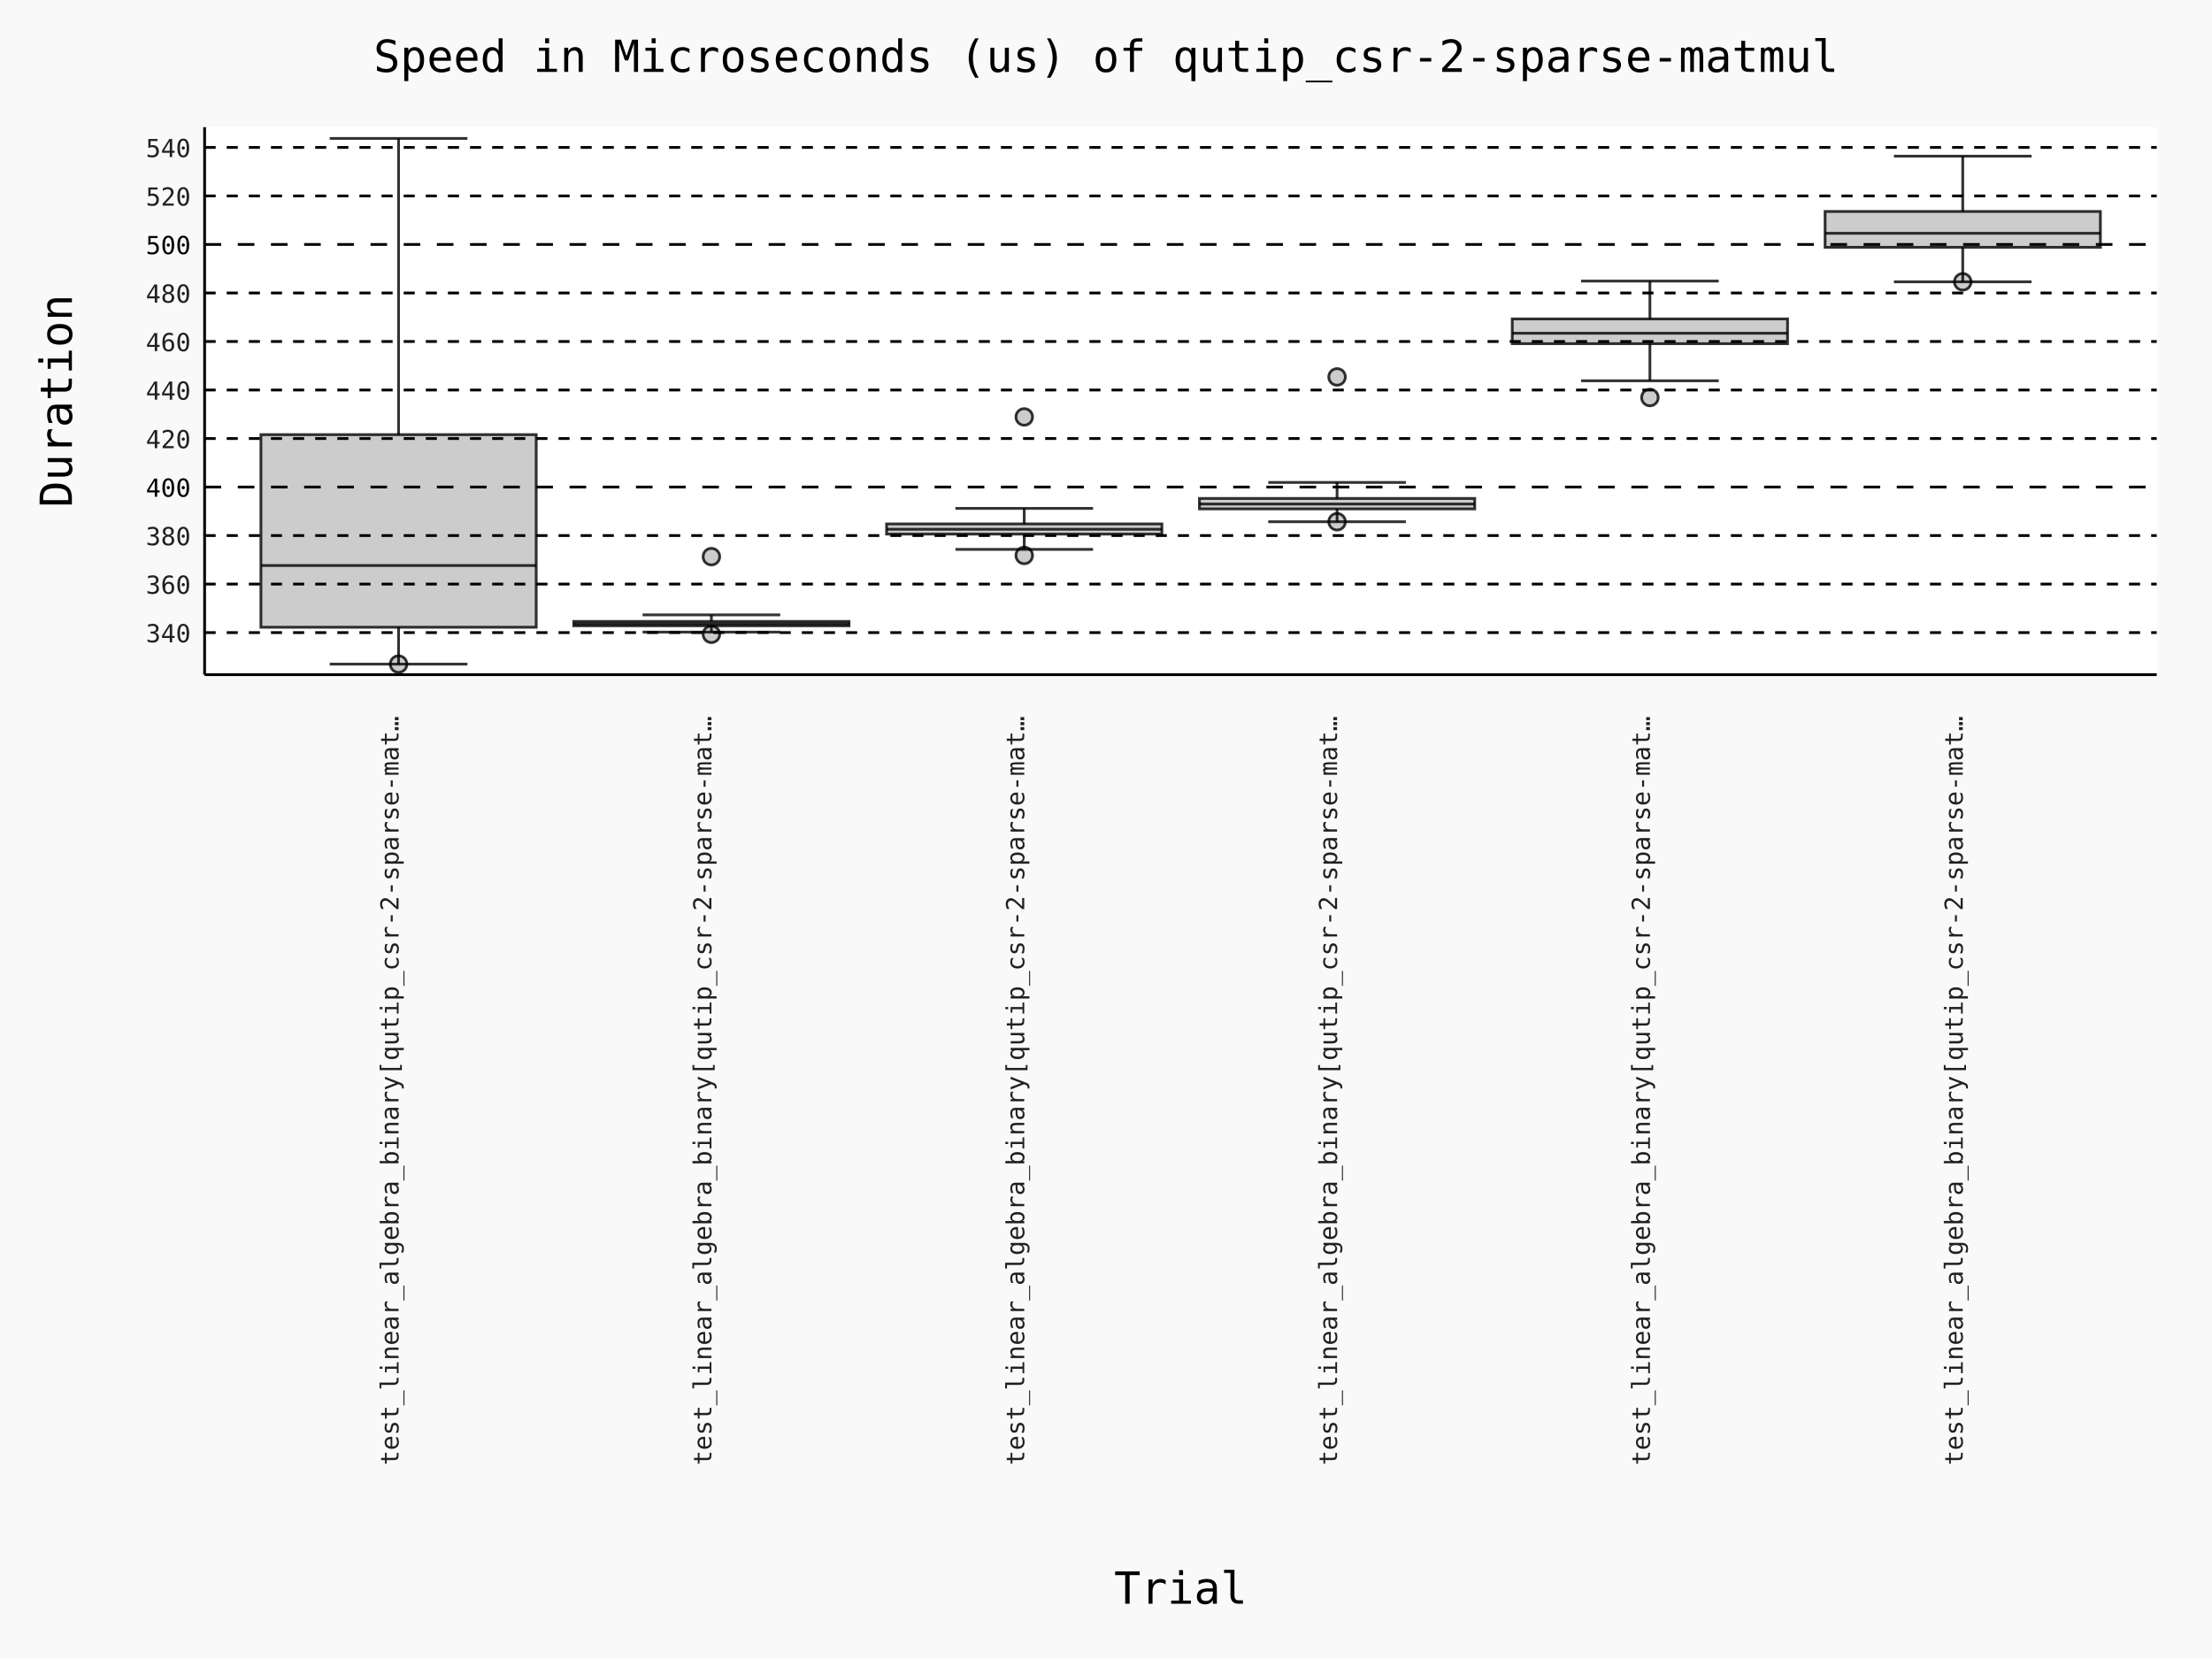
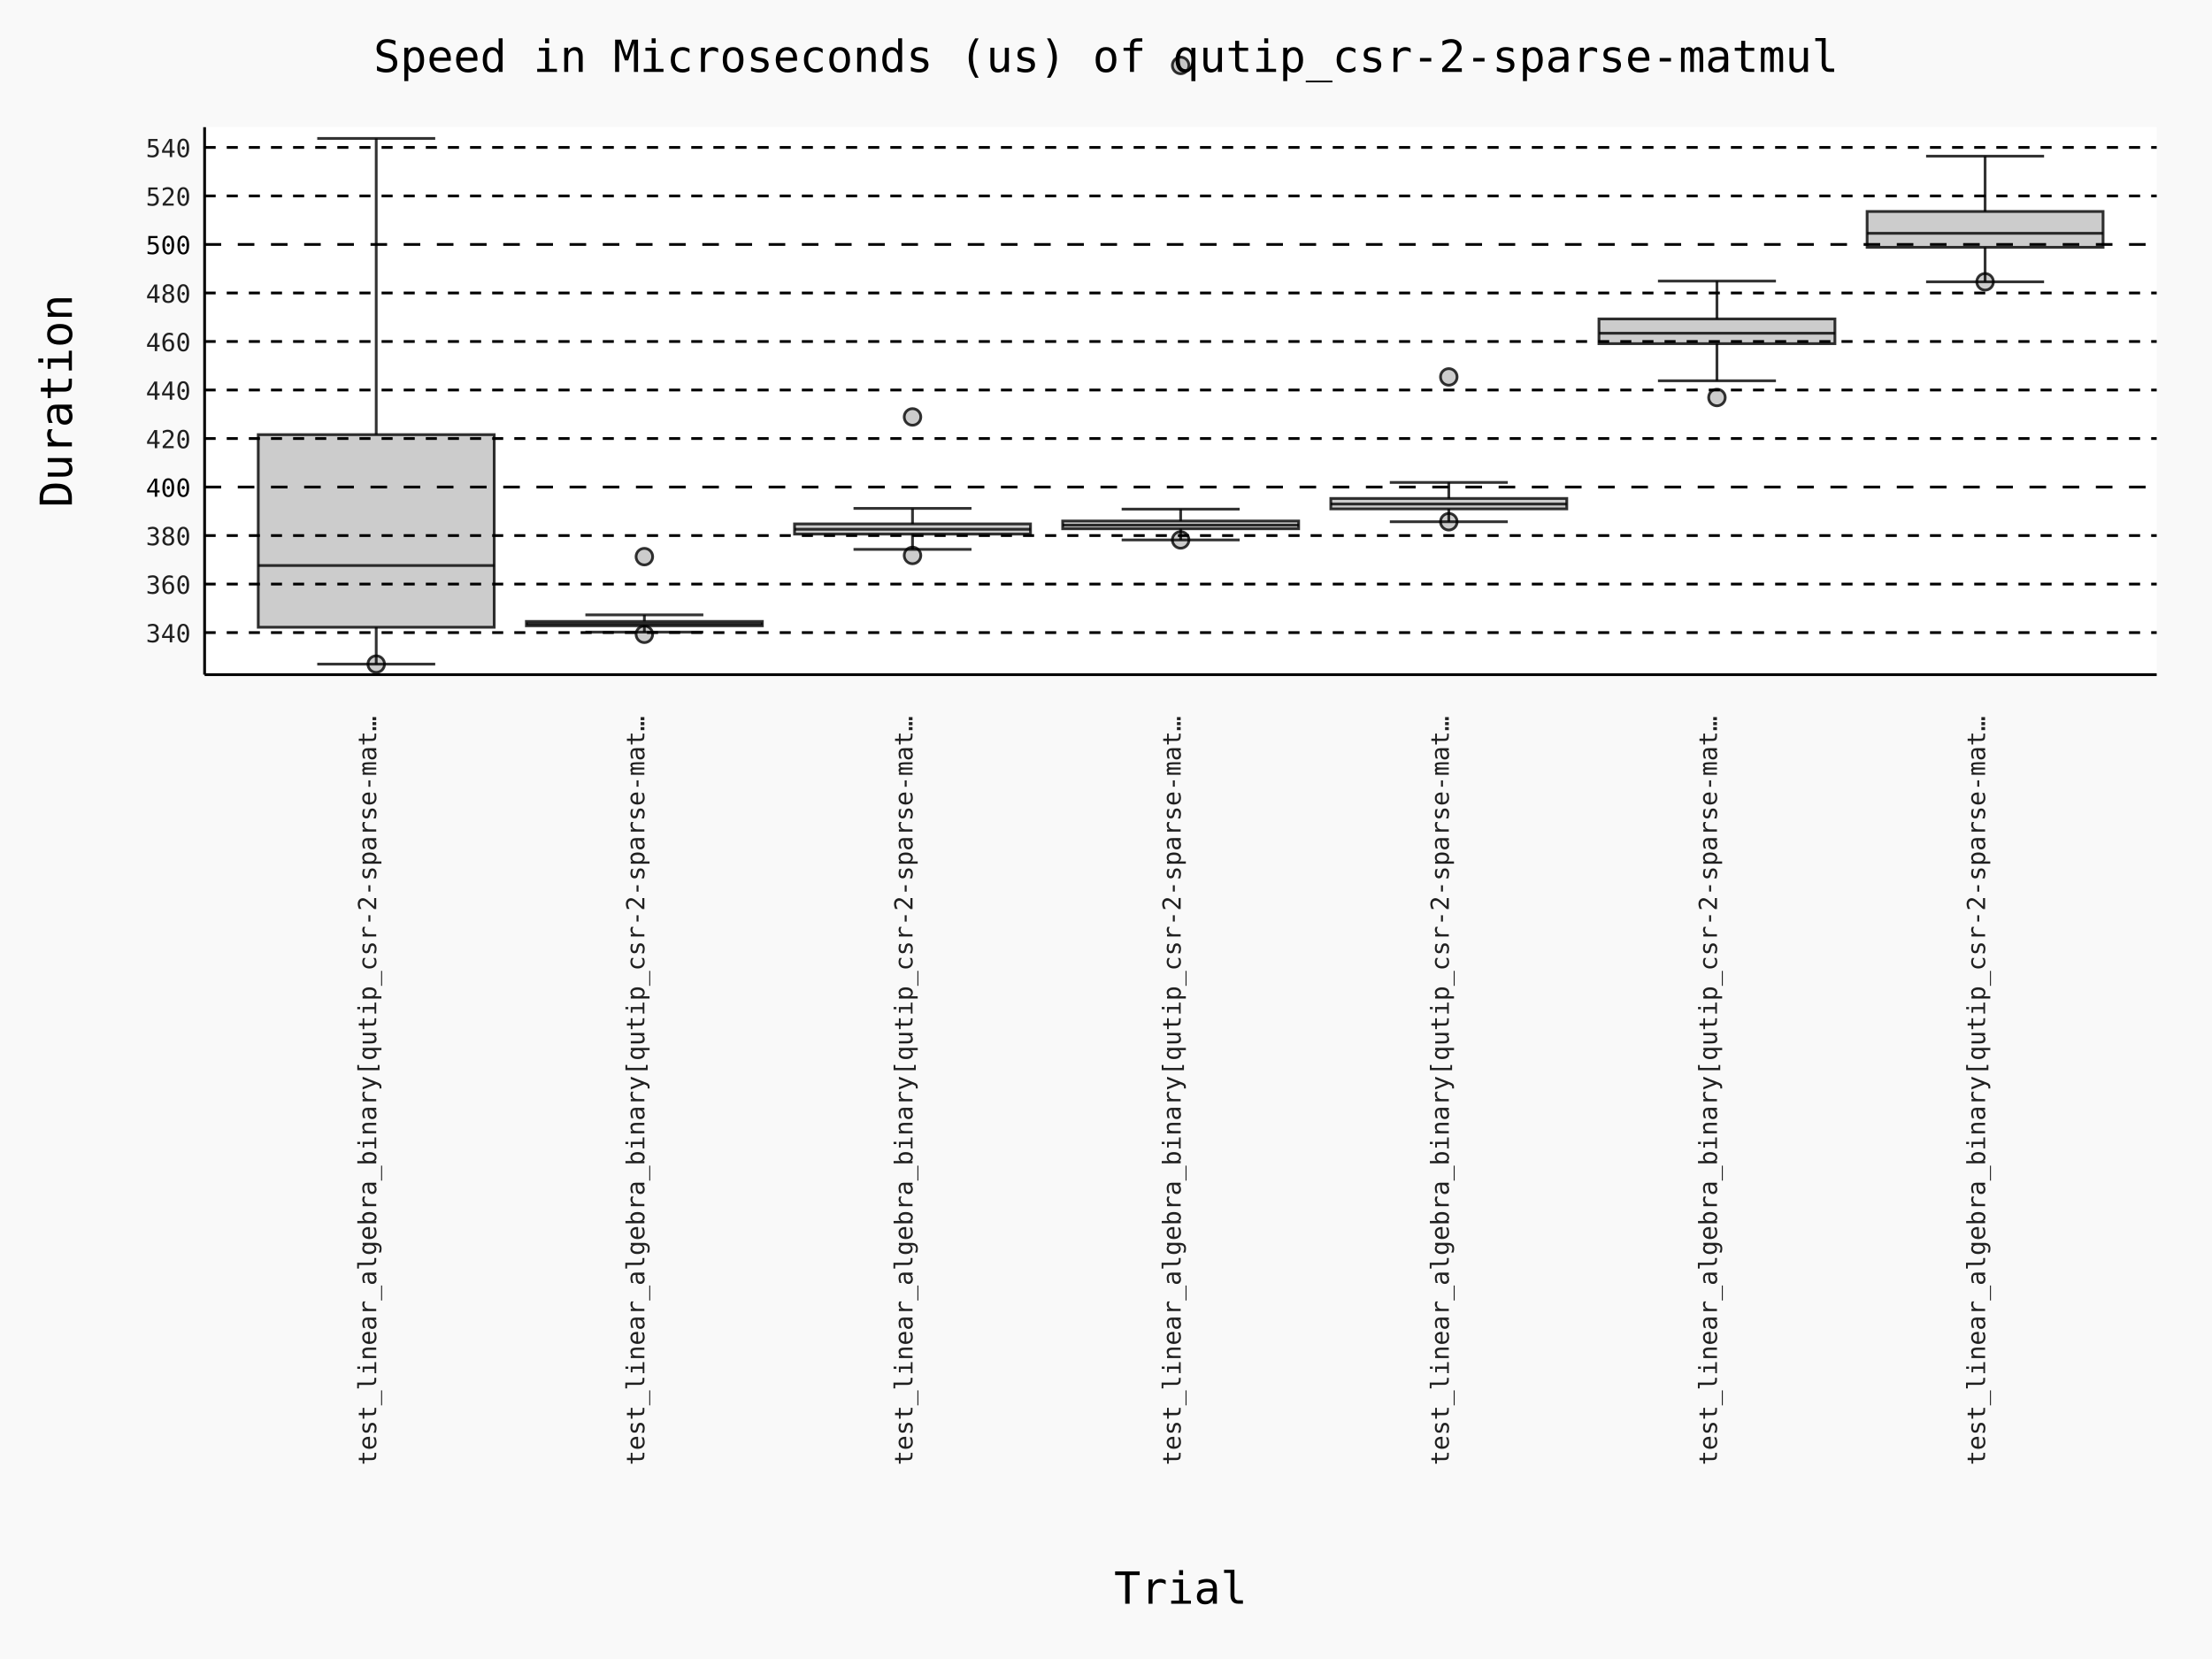
- <svg xmlns="http://www.w3.org/2000/svg" id="chart-d4b7fe94-8d03-406d-ae12-2aafc1c64cd2" class="pygal-chart" viewBox="0 0 800 600">
+ <svg xmlns="http://www.w3.org/2000/svg" id="chart-66fef43b-083c-444b-bc38-947081982b5b" class="pygal-chart" viewBox="0 0 800 600">
  <defs>
-     <style type="text/css">#chart-d4b7fe94-8d03-406d-ae12-2aafc1c64cd2{-webkit-user-select:none;-webkit-font-smoothing:antialiased;font-family:Consolas,"Deja Vu Sans Mono","Bitstream Vera Sans Mono","Courier New",monospace}#chart-d4b7fe94-8d03-406d-ae12-2aafc1c64cd2 .title{font-family:Consolas,"Deja Vu Sans Mono","Bitstream Vera Sans Mono","Courier New",monospace;font-size:16px}#chart-d4b7fe94-8d03-406d-ae12-2aafc1c64cd2 .legends .legend text{font-family:Consolas,"Deja Vu Sans Mono","Bitstream Vera Sans Mono","Courier New",monospace;font-size:14px}#chart-d4b7fe94-8d03-406d-ae12-2aafc1c64cd2 .axis text{font-family:Consolas,"Deja Vu Sans Mono","Bitstream Vera Sans Mono","Courier New",monospace;font-size:10px}#chart-d4b7fe94-8d03-406d-ae12-2aafc1c64cd2 .axis text.major{font-family:Consolas,"Deja Vu Sans Mono","Bitstream Vera Sans Mono","Courier New",monospace;font-size:10px}#chart-d4b7fe94-8d03-406d-ae12-2aafc1c64cd2 .text-overlay text.value{font-family:Consolas,"Deja Vu Sans Mono","Bitstream Vera Sans Mono","Courier New",monospace;font-size:16px}#chart-d4b7fe94-8d03-406d-ae12-2aafc1c64cd2 .text-overlay text.label{font-family:Consolas,"Deja Vu Sans Mono","Bitstream Vera Sans Mono","Courier New",monospace;font-size:10px}#chart-d4b7fe94-8d03-406d-ae12-2aafc1c64cd2 .tooltip{font-family:Consolas,"Deja Vu Sans Mono","Bitstream Vera Sans Mono","Courier New",monospace;font-size:14px}#chart-d4b7fe94-8d03-406d-ae12-2aafc1c64cd2 text.no_data{font-family:Consolas,"Deja Vu Sans Mono","Bitstream Vera Sans Mono","Courier New",monospace;font-size:64px}
- #chart-d4b7fe94-8d03-406d-ae12-2aafc1c64cd2{background-color:rgba(249,249,249,1)}#chart-d4b7fe94-8d03-406d-ae12-2aafc1c64cd2 path,#chart-d4b7fe94-8d03-406d-ae12-2aafc1c64cd2 line,#chart-d4b7fe94-8d03-406d-ae12-2aafc1c64cd2 rect,#chart-d4b7fe94-8d03-406d-ae12-2aafc1c64cd2 circle{-webkit-transition:150ms;-moz-transition:150ms;transition:150ms}#chart-d4b7fe94-8d03-406d-ae12-2aafc1c64cd2 .graph &gt; .background{fill:rgba(249,249,249,1)}#chart-d4b7fe94-8d03-406d-ae12-2aafc1c64cd2 .plot &gt; .background{fill:rgba(255,255,255,1)}#chart-d4b7fe94-8d03-406d-ae12-2aafc1c64cd2 .graph{fill:rgba(0,0,0,.87)}#chart-d4b7fe94-8d03-406d-ae12-2aafc1c64cd2 text.no_data{fill:rgba(0,0,0,1)}#chart-d4b7fe94-8d03-406d-ae12-2aafc1c64cd2 .title{fill:rgba(0,0,0,1)}#chart-d4b7fe94-8d03-406d-ae12-2aafc1c64cd2 .legends .legend text{fill:rgba(0,0,0,.87)}#chart-d4b7fe94-8d03-406d-ae12-2aafc1c64cd2 .legends .legend:hover text{fill:rgba(0,0,0,1)}#chart-d4b7fe94-8d03-406d-ae12-2aafc1c64cd2 .axis .line{stroke:rgba(0,0,0,1)}#chart-d4b7fe94-8d03-406d-ae12-2aafc1c64cd2 .axis .guide.line{stroke:rgba(0,0,0,.54)}#chart-d4b7fe94-8d03-406d-ae12-2aafc1c64cd2 .axis .major.line{stroke:rgba(0,0,0,.87)}#chart-d4b7fe94-8d03-406d-ae12-2aafc1c64cd2 .axis text.major{fill:rgba(0,0,0,1)}#chart-d4b7fe94-8d03-406d-ae12-2aafc1c64cd2 .axis.y .guides:hover .guide.line,#chart-d4b7fe94-8d03-406d-ae12-2aafc1c64cd2 .line-graph .axis.x .guides:hover .guide.line,#chart-d4b7fe94-8d03-406d-ae12-2aafc1c64cd2 .stackedline-graph .axis.x .guides:hover .guide.line,#chart-d4b7fe94-8d03-406d-ae12-2aafc1c64cd2 .xy-graph .axis.x .guides:hover .guide.line{stroke:rgba(0,0,0,1)}#chart-d4b7fe94-8d03-406d-ae12-2aafc1c64cd2 .axis .guides:hover text{fill:rgba(0,0,0,1)}#chart-d4b7fe94-8d03-406d-ae12-2aafc1c64cd2 .reactive{fill-opacity:.7;stroke-opacity:.8;stroke-width:1}#chart-d4b7fe94-8d03-406d-ae12-2aafc1c64cd2 .ci{stroke:rgba(0,0,0,.87)}#chart-d4b7fe94-8d03-406d-ae12-2aafc1c64cd2 .reactive.active,#chart-d4b7fe94-8d03-406d-ae12-2aafc1c64cd2 .active .reactive{fill-opacity:.8;stroke-opacity:.9;stroke-width:4}#chart-d4b7fe94-8d03-406d-ae12-2aafc1c64cd2 .ci .reactive.active{stroke-width:1.5}#chart-d4b7fe94-8d03-406d-ae12-2aafc1c64cd2 .series text{fill:rgba(0,0,0,1)}#chart-d4b7fe94-8d03-406d-ae12-2aafc1c64cd2 .tooltip rect{fill:rgba(255,255,255,1);stroke:rgba(0,0,0,1);-webkit-transition:opacity 150ms;-moz-transition:opacity 150ms;transition:opacity 150ms}#chart-d4b7fe94-8d03-406d-ae12-2aafc1c64cd2 .tooltip .label{fill:rgba(0,0,0,.87)}#chart-d4b7fe94-8d03-406d-ae12-2aafc1c64cd2 .tooltip .label{fill:rgba(0,0,0,.87)}#chart-d4b7fe94-8d03-406d-ae12-2aafc1c64cd2 .tooltip .legend{font-size:.8em;fill:rgba(0,0,0,.54)}#chart-d4b7fe94-8d03-406d-ae12-2aafc1c64cd2 .tooltip .x_label{font-size:.6em;fill:rgba(0,0,0,1)}#chart-d4b7fe94-8d03-406d-ae12-2aafc1c64cd2 .tooltip .xlink{font-size:.5em;text-decoration:underline}#chart-d4b7fe94-8d03-406d-ae12-2aafc1c64cd2 .tooltip .value{font-size:1.5em}#chart-d4b7fe94-8d03-406d-ae12-2aafc1c64cd2 .bound{font-size:.5em}#chart-d4b7fe94-8d03-406d-ae12-2aafc1c64cd2 .max-value{font-size:.75em;fill:rgba(0,0,0,.54)}#chart-d4b7fe94-8d03-406d-ae12-2aafc1c64cd2 .map-element{fill:rgba(255,255,255,1);stroke:rgba(0,0,0,.54) !important}#chart-d4b7fe94-8d03-406d-ae12-2aafc1c64cd2 .map-element .reactive{fill-opacity:inherit;stroke-opacity:inherit}#chart-d4b7fe94-8d03-406d-ae12-2aafc1c64cd2 .color-0,#chart-d4b7fe94-8d03-406d-ae12-2aafc1c64cd2 .color-0 a:visited{stroke:#000000;fill:#000000}#chart-d4b7fe94-8d03-406d-ae12-2aafc1c64cd2 .color-1,#chart-d4b7fe94-8d03-406d-ae12-2aafc1c64cd2 .color-1 a:visited{stroke:#000000;fill:#000000}#chart-d4b7fe94-8d03-406d-ae12-2aafc1c64cd2 .color-2,#chart-d4b7fe94-8d03-406d-ae12-2aafc1c64cd2 .color-2 a:visited{stroke:#000000;fill:#000000}#chart-d4b7fe94-8d03-406d-ae12-2aafc1c64cd2 .color-3,#chart-d4b7fe94-8d03-406d-ae12-2aafc1c64cd2 .color-3 a:visited{stroke:#000000;fill:#000000}#chart-d4b7fe94-8d03-406d-ae12-2aafc1c64cd2 .color-4,#chart-d4b7fe94-8d03-406d-ae12-2aafc1c64cd2 .color-4 a:visited{stroke:#000000;fill:#000000}#chart-d4b7fe94-8d03-406d-ae12-2aafc1c64cd2 .color-5,#chart-d4b7fe94-8d03-406d-ae12-2aafc1c64cd2 .color-5 a:visited{stroke:#000000;fill:#000000}#chart-d4b7fe94-8d03-406d-ae12-2aafc1c64cd2 .text-overlay .color-0 text{fill:white}#chart-d4b7fe94-8d03-406d-ae12-2aafc1c64cd2 .text-overlay .color-1 text{fill:white}#chart-d4b7fe94-8d03-406d-ae12-2aafc1c64cd2 .text-overlay .color-2 text{fill:white}#chart-d4b7fe94-8d03-406d-ae12-2aafc1c64cd2 .text-overlay .color-3 text{fill:white}#chart-d4b7fe94-8d03-406d-ae12-2aafc1c64cd2 .text-overlay .color-4 text{fill:white}#chart-d4b7fe94-8d03-406d-ae12-2aafc1c64cd2 .text-overlay .color-5 text{fill:white}
- #chart-d4b7fe94-8d03-406d-ae12-2aafc1c64cd2 text.no_data{text-anchor:middle}#chart-d4b7fe94-8d03-406d-ae12-2aafc1c64cd2 .guide.line{fill:none}#chart-d4b7fe94-8d03-406d-ae12-2aafc1c64cd2 .centered{text-anchor:middle}#chart-d4b7fe94-8d03-406d-ae12-2aafc1c64cd2 .title{text-anchor:middle}#chart-d4b7fe94-8d03-406d-ae12-2aafc1c64cd2 .legends .legend text{fill-opacity:1}#chart-d4b7fe94-8d03-406d-ae12-2aafc1c64cd2 .axis.x text{text-anchor:middle}#chart-d4b7fe94-8d03-406d-ae12-2aafc1c64cd2 .axis.x:not(.web) text[transform]{text-anchor:start}#chart-d4b7fe94-8d03-406d-ae12-2aafc1c64cd2 .axis.x:not(.web) text[transform].backwards{text-anchor:end}#chart-d4b7fe94-8d03-406d-ae12-2aafc1c64cd2 .axis.y text{text-anchor:end}#chart-d4b7fe94-8d03-406d-ae12-2aafc1c64cd2 .axis.y text[transform].backwards{text-anchor:start}#chart-d4b7fe94-8d03-406d-ae12-2aafc1c64cd2 .axis.y2 text{text-anchor:start}#chart-d4b7fe94-8d03-406d-ae12-2aafc1c64cd2 .axis.y2 text[transform].backwards{text-anchor:end}#chart-d4b7fe94-8d03-406d-ae12-2aafc1c64cd2 .axis .guide.line{stroke-dasharray:4,4;stroke:black}#chart-d4b7fe94-8d03-406d-ae12-2aafc1c64cd2 .axis .major.guide.line{stroke-dasharray:6,6;stroke:black}#chart-d4b7fe94-8d03-406d-ae12-2aafc1c64cd2 .horizontal .axis.y .guide.line,#chart-d4b7fe94-8d03-406d-ae12-2aafc1c64cd2 .horizontal .axis.y2 .guide.line,#chart-d4b7fe94-8d03-406d-ae12-2aafc1c64cd2 .vertical .axis.x .guide.line{opacity:0}#chart-d4b7fe94-8d03-406d-ae12-2aafc1c64cd2 .horizontal .axis.always_show .guide.line,#chart-d4b7fe94-8d03-406d-ae12-2aafc1c64cd2 .vertical .axis.always_show .guide.line{opacity:1 !important}#chart-d4b7fe94-8d03-406d-ae12-2aafc1c64cd2 .axis.y .guides:hover .guide.line,#chart-d4b7fe94-8d03-406d-ae12-2aafc1c64cd2 .axis.y2 .guides:hover .guide.line,#chart-d4b7fe94-8d03-406d-ae12-2aafc1c64cd2 .axis.x .guides:hover .guide.line{opacity:1}#chart-d4b7fe94-8d03-406d-ae12-2aafc1c64cd2 .axis .guides:hover text{opacity:1}#chart-d4b7fe94-8d03-406d-ae12-2aafc1c64cd2 .nofill{fill:none}#chart-d4b7fe94-8d03-406d-ae12-2aafc1c64cd2 .subtle-fill{fill-opacity:.2}#chart-d4b7fe94-8d03-406d-ae12-2aafc1c64cd2 .dot{stroke-width:1px;fill-opacity:1;stroke-opacity:1}#chart-d4b7fe94-8d03-406d-ae12-2aafc1c64cd2 .dot.active{stroke-width:5px}#chart-d4b7fe94-8d03-406d-ae12-2aafc1c64cd2 .dot.negative{fill:transparent}#chart-d4b7fe94-8d03-406d-ae12-2aafc1c64cd2 text,#chart-d4b7fe94-8d03-406d-ae12-2aafc1c64cd2 tspan{stroke:none !important}#chart-d4b7fe94-8d03-406d-ae12-2aafc1c64cd2 .series text.active{opacity:1}#chart-d4b7fe94-8d03-406d-ae12-2aafc1c64cd2 .tooltip rect{fill-opacity:.95;stroke-width:.5}#chart-d4b7fe94-8d03-406d-ae12-2aafc1c64cd2 .tooltip text{fill-opacity:1}#chart-d4b7fe94-8d03-406d-ae12-2aafc1c64cd2 .showable{visibility:hidden}#chart-d4b7fe94-8d03-406d-ae12-2aafc1c64cd2 .showable.shown{visibility:visible}#chart-d4b7fe94-8d03-406d-ae12-2aafc1c64cd2 .gauge-background{fill:rgba(229,229,229,1);stroke:none}#chart-d4b7fe94-8d03-406d-ae12-2aafc1c64cd2 .bg-lines{stroke:rgba(249,249,249,1);stroke-width:2px}
+     <style type="text/css">#chart-66fef43b-083c-444b-bc38-947081982b5b{-webkit-user-select:none;-webkit-font-smoothing:antialiased;font-family:Consolas,"Deja Vu Sans Mono","Bitstream Vera Sans Mono","Courier New",monospace}#chart-66fef43b-083c-444b-bc38-947081982b5b .title{font-family:Consolas,"Deja Vu Sans Mono","Bitstream Vera Sans Mono","Courier New",monospace;font-size:16px}#chart-66fef43b-083c-444b-bc38-947081982b5b .legends .legend text{font-family:Consolas,"Deja Vu Sans Mono","Bitstream Vera Sans Mono","Courier New",monospace;font-size:14px}#chart-66fef43b-083c-444b-bc38-947081982b5b .axis text{font-family:Consolas,"Deja Vu Sans Mono","Bitstream Vera Sans Mono","Courier New",monospace;font-size:10px}#chart-66fef43b-083c-444b-bc38-947081982b5b .axis text.major{font-family:Consolas,"Deja Vu Sans Mono","Bitstream Vera Sans Mono","Courier New",monospace;font-size:10px}#chart-66fef43b-083c-444b-bc38-947081982b5b .text-overlay text.value{font-family:Consolas,"Deja Vu Sans Mono","Bitstream Vera Sans Mono","Courier New",monospace;font-size:16px}#chart-66fef43b-083c-444b-bc38-947081982b5b .text-overlay text.label{font-family:Consolas,"Deja Vu Sans Mono","Bitstream Vera Sans Mono","Courier New",monospace;font-size:10px}#chart-66fef43b-083c-444b-bc38-947081982b5b .tooltip{font-family:Consolas,"Deja Vu Sans Mono","Bitstream Vera Sans Mono","Courier New",monospace;font-size:14px}#chart-66fef43b-083c-444b-bc38-947081982b5b text.no_data{font-family:Consolas,"Deja Vu Sans Mono","Bitstream Vera Sans Mono","Courier New",monospace;font-size:64px}
+ #chart-66fef43b-083c-444b-bc38-947081982b5b{background-color:rgba(249,249,249,1)}#chart-66fef43b-083c-444b-bc38-947081982b5b path,#chart-66fef43b-083c-444b-bc38-947081982b5b line,#chart-66fef43b-083c-444b-bc38-947081982b5b rect,#chart-66fef43b-083c-444b-bc38-947081982b5b circle{-webkit-transition:150ms;-moz-transition:150ms;transition:150ms}#chart-66fef43b-083c-444b-bc38-947081982b5b .graph &gt; .background{fill:rgba(249,249,249,1)}#chart-66fef43b-083c-444b-bc38-947081982b5b .plot &gt; .background{fill:rgba(255,255,255,1)}#chart-66fef43b-083c-444b-bc38-947081982b5b .graph{fill:rgba(0,0,0,.87)}#chart-66fef43b-083c-444b-bc38-947081982b5b text.no_data{fill:rgba(0,0,0,1)}#chart-66fef43b-083c-444b-bc38-947081982b5b .title{fill:rgba(0,0,0,1)}#chart-66fef43b-083c-444b-bc38-947081982b5b .legends .legend text{fill:rgba(0,0,0,.87)}#chart-66fef43b-083c-444b-bc38-947081982b5b .legends .legend:hover text{fill:rgba(0,0,0,1)}#chart-66fef43b-083c-444b-bc38-947081982b5b .axis .line{stroke:rgba(0,0,0,1)}#chart-66fef43b-083c-444b-bc38-947081982b5b .axis .guide.line{stroke:rgba(0,0,0,.54)}#chart-66fef43b-083c-444b-bc38-947081982b5b .axis .major.line{stroke:rgba(0,0,0,.87)}#chart-66fef43b-083c-444b-bc38-947081982b5b .axis text.major{fill:rgba(0,0,0,1)}#chart-66fef43b-083c-444b-bc38-947081982b5b .axis.y .guides:hover .guide.line,#chart-66fef43b-083c-444b-bc38-947081982b5b .line-graph .axis.x .guides:hover .guide.line,#chart-66fef43b-083c-444b-bc38-947081982b5b .stackedline-graph .axis.x .guides:hover .guide.line,#chart-66fef43b-083c-444b-bc38-947081982b5b .xy-graph .axis.x .guides:hover .guide.line{stroke:rgba(0,0,0,1)}#chart-66fef43b-083c-444b-bc38-947081982b5b .axis .guides:hover text{fill:rgba(0,0,0,1)}#chart-66fef43b-083c-444b-bc38-947081982b5b .reactive{fill-opacity:.7;stroke-opacity:.8;stroke-width:1}#chart-66fef43b-083c-444b-bc38-947081982b5b .ci{stroke:rgba(0,0,0,.87)}#chart-66fef43b-083c-444b-bc38-947081982b5b .reactive.active,#chart-66fef43b-083c-444b-bc38-947081982b5b .active .reactive{fill-opacity:.8;stroke-opacity:.9;stroke-width:4}#chart-66fef43b-083c-444b-bc38-947081982b5b .ci .reactive.active{stroke-width:1.5}#chart-66fef43b-083c-444b-bc38-947081982b5b .series text{fill:rgba(0,0,0,1)}#chart-66fef43b-083c-444b-bc38-947081982b5b .tooltip rect{fill:rgba(255,255,255,1);stroke:rgba(0,0,0,1);-webkit-transition:opacity 150ms;-moz-transition:opacity 150ms;transition:opacity 150ms}#chart-66fef43b-083c-444b-bc38-947081982b5b .tooltip .label{fill:rgba(0,0,0,.87)}#chart-66fef43b-083c-444b-bc38-947081982b5b .tooltip .label{fill:rgba(0,0,0,.87)}#chart-66fef43b-083c-444b-bc38-947081982b5b .tooltip .legend{font-size:.8em;fill:rgba(0,0,0,.54)}#chart-66fef43b-083c-444b-bc38-947081982b5b .tooltip .x_label{font-size:.6em;fill:rgba(0,0,0,1)}#chart-66fef43b-083c-444b-bc38-947081982b5b .tooltip .xlink{font-size:.5em;text-decoration:underline}#chart-66fef43b-083c-444b-bc38-947081982b5b .tooltip .value{font-size:1.5em}#chart-66fef43b-083c-444b-bc38-947081982b5b .bound{font-size:.5em}#chart-66fef43b-083c-444b-bc38-947081982b5b .max-value{font-size:.75em;fill:rgba(0,0,0,.54)}#chart-66fef43b-083c-444b-bc38-947081982b5b .map-element{fill:rgba(255,255,255,1);stroke:rgba(0,0,0,.54) !important}#chart-66fef43b-083c-444b-bc38-947081982b5b .map-element .reactive{fill-opacity:inherit;stroke-opacity:inherit}#chart-66fef43b-083c-444b-bc38-947081982b5b .color-0,#chart-66fef43b-083c-444b-bc38-947081982b5b .color-0 a:visited{stroke:#000000;fill:#000000}#chart-66fef43b-083c-444b-bc38-947081982b5b .color-1,#chart-66fef43b-083c-444b-bc38-947081982b5b .color-1 a:visited{stroke:#000000;fill:#000000}#chart-66fef43b-083c-444b-bc38-947081982b5b .color-2,#chart-66fef43b-083c-444b-bc38-947081982b5b .color-2 a:visited{stroke:#000000;fill:#000000}#chart-66fef43b-083c-444b-bc38-947081982b5b .color-3,#chart-66fef43b-083c-444b-bc38-947081982b5b .color-3 a:visited{stroke:#000000;fill:#000000}#chart-66fef43b-083c-444b-bc38-947081982b5b .color-4,#chart-66fef43b-083c-444b-bc38-947081982b5b .color-4 a:visited{stroke:#000000;fill:#000000}#chart-66fef43b-083c-444b-bc38-947081982b5b .color-5,#chart-66fef43b-083c-444b-bc38-947081982b5b .color-5 a:visited{stroke:#000000;fill:#000000}#chart-66fef43b-083c-444b-bc38-947081982b5b .color-6,#chart-66fef43b-083c-444b-bc38-947081982b5b .color-6 a:visited{stroke:#000000;fill:#000000}#chart-66fef43b-083c-444b-bc38-947081982b5b .text-overlay .color-0 text{fill:white}#chart-66fef43b-083c-444b-bc38-947081982b5b .text-overlay .color-1 text{fill:white}#chart-66fef43b-083c-444b-bc38-947081982b5b .text-overlay .color-2 text{fill:white}#chart-66fef43b-083c-444b-bc38-947081982b5b .text-overlay .color-3 text{fill:white}#chart-66fef43b-083c-444b-bc38-947081982b5b .text-overlay .color-4 text{fill:white}#chart-66fef43b-083c-444b-bc38-947081982b5b .text-overlay .color-5 text{fill:white}#chart-66fef43b-083c-444b-bc38-947081982b5b .text-overlay .color-6 text{fill:white}
+ #chart-66fef43b-083c-444b-bc38-947081982b5b text.no_data{text-anchor:middle}#chart-66fef43b-083c-444b-bc38-947081982b5b .guide.line{fill:none}#chart-66fef43b-083c-444b-bc38-947081982b5b .centered{text-anchor:middle}#chart-66fef43b-083c-444b-bc38-947081982b5b .title{text-anchor:middle}#chart-66fef43b-083c-444b-bc38-947081982b5b .legends .legend text{fill-opacity:1}#chart-66fef43b-083c-444b-bc38-947081982b5b .axis.x text{text-anchor:middle}#chart-66fef43b-083c-444b-bc38-947081982b5b .axis.x:not(.web) text[transform]{text-anchor:start}#chart-66fef43b-083c-444b-bc38-947081982b5b .axis.x:not(.web) text[transform].backwards{text-anchor:end}#chart-66fef43b-083c-444b-bc38-947081982b5b .axis.y text{text-anchor:end}#chart-66fef43b-083c-444b-bc38-947081982b5b .axis.y text[transform].backwards{text-anchor:start}#chart-66fef43b-083c-444b-bc38-947081982b5b .axis.y2 text{text-anchor:start}#chart-66fef43b-083c-444b-bc38-947081982b5b .axis.y2 text[transform].backwards{text-anchor:end}#chart-66fef43b-083c-444b-bc38-947081982b5b .axis .guide.line{stroke-dasharray:4,4;stroke:black}#chart-66fef43b-083c-444b-bc38-947081982b5b .axis .major.guide.line{stroke-dasharray:6,6;stroke:black}#chart-66fef43b-083c-444b-bc38-947081982b5b .horizontal .axis.y .guide.line,#chart-66fef43b-083c-444b-bc38-947081982b5b .horizontal .axis.y2 .guide.line,#chart-66fef43b-083c-444b-bc38-947081982b5b .vertical .axis.x .guide.line{opacity:0}#chart-66fef43b-083c-444b-bc38-947081982b5b .horizontal .axis.always_show .guide.line,#chart-66fef43b-083c-444b-bc38-947081982b5b .vertical .axis.always_show .guide.line{opacity:1 !important}#chart-66fef43b-083c-444b-bc38-947081982b5b .axis.y .guides:hover .guide.line,#chart-66fef43b-083c-444b-bc38-947081982b5b .axis.y2 .guides:hover .guide.line,#chart-66fef43b-083c-444b-bc38-947081982b5b .axis.x .guides:hover .guide.line{opacity:1}#chart-66fef43b-083c-444b-bc38-947081982b5b .axis .guides:hover text{opacity:1}#chart-66fef43b-083c-444b-bc38-947081982b5b .nofill{fill:none}#chart-66fef43b-083c-444b-bc38-947081982b5b .subtle-fill{fill-opacity:.2}#chart-66fef43b-083c-444b-bc38-947081982b5b .dot{stroke-width:1px;fill-opacity:1;stroke-opacity:1}#chart-66fef43b-083c-444b-bc38-947081982b5b .dot.active{stroke-width:5px}#chart-66fef43b-083c-444b-bc38-947081982b5b .dot.negative{fill:transparent}#chart-66fef43b-083c-444b-bc38-947081982b5b text,#chart-66fef43b-083c-444b-bc38-947081982b5b tspan{stroke:none !important}#chart-66fef43b-083c-444b-bc38-947081982b5b .series text.active{opacity:1}#chart-66fef43b-083c-444b-bc38-947081982b5b .tooltip rect{fill-opacity:.95;stroke-width:.5}#chart-66fef43b-083c-444b-bc38-947081982b5b .tooltip text{fill-opacity:1}#chart-66fef43b-083c-444b-bc38-947081982b5b .showable{visibility:hidden}#chart-66fef43b-083c-444b-bc38-947081982b5b .showable.shown{visibility:visible}#chart-66fef43b-083c-444b-bc38-947081982b5b .gauge-background{fill:rgba(229,229,229,1);stroke:none}#chart-66fef43b-083c-444b-bc38-947081982b5b .bg-lines{stroke:rgba(249,249,249,1);stroke-width:2px}
.tooltip .value{font-size:1em !important}.axis text{font-size:9px !important}</style>
  </defs>
  <g class="graph custombox-graph vertical">
    <rect x="0" y="0" width="800" height="600" class="background" />
    <g transform="translate(74, 46)" class="plot">
      <rect x="0" y="0" width="706.0" height="198.0" class="background" />
      <g class="axis y always_show">
        <path d="M0 198 h706" class="line" />
        <g class="guides">
          <path d="M0 182.787 h706" class="guide line" />
          <text x="-5" y="186.287" class="">340</text>
        </g>
        <g class="guides">
          <path d="M0 165.24 h706" class="guide line" />
          <text x="-5" y="168.74" class="">360</text>
        </g>
        <g class="guides">
          <path d="M0 147.693 h706" class="guide line" />
          <text x="-5" y="151.193" class="">380</text>
        </g>
        <g class="guides">
          <path d="M0 130.146 h706" class="major guide line" />
          <text x="-5" y="133.646" class="major">400</text>
        </g>
        <g class="guides">
          <path d="M0 112.599 h706" class="guide line" />
          <text x="-5" y="116.099" class="">420</text>
        </g>
        <g class="guides">
          <path d="M0 95.052 h706" class="guide line" />
          <text x="-5" y="98.552" class="">440</text>
        </g>
        <g class="guides">
          <path d="M0 77.505 h706" class="guide line" />
          <text x="-5" y="81.005" class="">460</text>
        </g>
        <g class="guides">
          <path d="M0 59.958 h706" class="guide line" />
          <text x="-5" y="63.458" class="">480</text>
        </g>
        <g class="guides">
          <path d="M0 42.411 h706" class="major guide line" />
          <text x="-5" y="45.911" class="major">500</text>
        </g>
        <g class="guides">
          <path d="M0 24.864 h706" class="guide line" />
          <text x="-5" y="28.364" class="">520</text>
        </g>
        <g class="guides">
          <path d="M0 7.317 h706" class="guide line" />
          <text x="-5" y="10.817" class="">540</text>
        </g>
      </g>
      <g class="axis x">
        <path d="M0 0 v198" class="line" />
        <g class="guides">
-           <path d="M70.147 0 v198" class="guide line" />
-           <text x="70.147" y="213.0" class="backwards" transform="rotate(270 70.14744 213)">test_linear_algebra_binary[qutip_csr-2-sparse-mat…</text>
-         </g>
-         <g class="guides">
-           <path d="M183.288 0 v198" class="guide line" />
-           <text x="183.288" y="213.0" class="backwards" transform="rotate(270 183.2885 213)">test_linear_algebra_binary[qutip_csr-2-sparse-mat…</text>
-         </g>
-         <g class="guides">
-           <path d="M296.429 0 v198" class="guide line" />
-           <text x="296.429" y="213.0" class="backwards" transform="rotate(270 296.4295 213)">test_linear_algebra_binary[qutip_csr-2-sparse-mat…</text>
-         </g>
-         <g class="guides">
-           <path d="M409.571 0 v198" class="guide line" />
-           <text x="409.571" y="213.0" class="backwards" transform="rotate(270 409.5705 213)">test_linear_algebra_binary[qutip_csr-2-sparse-mat…</text>
-         </g>
-         <g class="guides">
-           <path d="M522.712 0 v198" class="guide line" />
-           <text x="522.712" y="213.0" class="backwards" transform="rotate(270 522.7115 213)">test_linear_algebra_binary[qutip_csr-2-sparse-mat…</text>
-         </g>
-         <g class="guides">
-           <path d="M635.853 0 v198" class="guide line" />
-           <text x="635.853" y="213.0" class="backwards" transform="rotate(270 635.8526 213)">test_linear_algebra_binary[qutip_csr-2-sparse-mat…</text>
+           <path d="M62.066 0 v198" class="guide line" />
+           <text x="62.066" y="213.0" class="backwards" transform="rotate(270 62.06593 213)">test_linear_algebra_binary[qutip_csr-2-sparse-mat…</text>
+         </g>
+         <g class="guides">
+           <path d="M159.044 0 v198" class="guide line" />
+           <text x="159.044" y="213.0" class="backwards" transform="rotate(270 159.044 213)">test_linear_algebra_binary[qutip_csr-2-sparse-mat…</text>
+         </g>
+         <g class="guides">
+           <path d="M256.022 0 v198" class="guide line" />
+           <text x="256.022" y="213.0" class="backwards" transform="rotate(270 256.022 213)">test_linear_algebra_binary[qutip_csr-2-sparse-mat…</text>
+         </g>
+         <g class="guides">
+           <path d="M353 0 v198" class="guide line" />
+           <text x="353.0" y="213.0" class="backwards" transform="rotate(270 353 213)">test_linear_algebra_binary[qutip_csr-2-sparse-mat…</text>
+         </g>
+         <g class="guides">
+           <path d="M449.978 0 v198" class="guide line" />
+           <text x="449.978" y="213.0" class="backwards" transform="rotate(270 449.978 213)">test_linear_algebra_binary[qutip_csr-2-sparse-mat…</text>
+         </g>
+         <g class="guides">
+           <path d="M546.956 0 v198" class="guide line" />
+           <text x="546.956" y="213.0" class="backwards" transform="rotate(270 546.956 213)">test_linear_algebra_binary[qutip_csr-2-sparse-mat…</text>
+         </g>
+         <g class="guides">
+           <path d="M643.934 0 v198" class="guide line" />
+           <text x="643.934" y="213.0" class="backwards" transform="rotate(270 643.9341 213)">test_linear_algebra_binary[qutip_csr-2-sparse-mat…</text>
        </g>
      </g>
      <g class="series serie-0 color-0">
        <g class="boxes">
          <g class="box">
-             <path stroke-width="3" d="M45.256 194.191 L95.038 194.191" class="reactive tooltip-trigger" />
-             <path stroke-width="3" d="M20.365 158.526 L119.929 158.526" class="reactive tooltip-trigger" />
-             <path stroke-width="3" d="M45.256 4.068 L95.038 4.068" class="reactive tooltip-trigger" />
-             <path stroke-width="2" d="M70.147 194.191 L70.147 180.855" class="reactive tooltip-trigger" />
-             <path stroke-width="2" d="M70.147 4.068 L70.147 111.193" class="reactive tooltip-trigger" />
-             <rect x="20.365" y="111.193" height="69.662" width="99.564" class="subtle-fill reactive tooltip-trigger" />
-             <circle cx="70.147" cy="194.191" r="3" class="subtle-fill reactive tooltip-trigger" />
-             <circle cx="70.147" cy="-720.014" r="3" class="subtle-fill reactive tooltip-trigger" />
+             <path stroke-width="3" d="M40.731 194.191 L83.401 194.191" class="reactive tooltip-trigger" />
+             <path stroke-width="3" d="M19.396 158.526 L104.736 158.526" class="reactive tooltip-trigger" />
+             <path stroke-width="3" d="M40.731 4.068 L83.401 4.068" class="reactive tooltip-trigger" />
+             <path stroke-width="2" d="M62.066 194.191 L62.066 180.855" class="reactive tooltip-trigger" />
+             <path stroke-width="2" d="M62.066 4.068 L62.066 111.193" class="reactive tooltip-trigger" />
+             <rect x="19.396" y="111.193" height="69.662" width="85.341" class="subtle-fill reactive tooltip-trigger" />
+             <circle cx="62.066" cy="194.191" r="3" class="subtle-fill reactive tooltip-trigger" />
+             <circle cx="62.066" cy="-720.014" r="3" class="subtle-fill reactive tooltip-trigger" />
          </g>
        </g>
      </g>
      <g class="series serie-1 color-1">
        <g class="boxes">
          <g class="box">
-             <path stroke-width="3" d="M158.397 182.606 L208.179 182.606" class="reactive tooltip-trigger" />
-             <path stroke-width="3" d="M133.506 179.622 L233.071 179.622" class="reactive tooltip-trigger" />
-             <path stroke-width="3" d="M158.397 176.377 L208.179 176.377" class="reactive tooltip-trigger" />
-             <path stroke-width="2" d="M183.288 182.606 L183.288 180.324" class="reactive tooltip-trigger" />
-             <path stroke-width="2" d="M183.288 176.377 L183.288 178.746" class="reactive tooltip-trigger" />
-             <rect x="133.506" y="178.746" height="1.578" width="99.564" class="subtle-fill reactive tooltip-trigger" />
-             <circle cx="183.288" cy="183.395" r="3" class="subtle-fill reactive tooltip-trigger" />
-             <circle cx="183.288" cy="155.32" r="3" class="subtle-fill reactive tooltip-trigger" />
+             <path stroke-width="3" d="M137.709 182.606 L180.379 182.606" class="reactive tooltip-trigger" />
+             <path stroke-width="3" d="M116.374 179.622 L201.714 179.622" class="reactive tooltip-trigger" />
+             <path stroke-width="3" d="M137.709 176.377 L180.379 176.377" class="reactive tooltip-trigger" />
+             <path stroke-width="2" d="M159.044 182.606 L159.044 180.324" class="reactive tooltip-trigger" />
+             <path stroke-width="2" d="M159.044 176.377 L159.044 178.746" class="reactive tooltip-trigger" />
+             <rect x="116.374" y="178.746" height="1.578" width="85.341" class="subtle-fill reactive tooltip-trigger" />
+             <circle cx="159.044" cy="183.395" r="3" class="subtle-fill reactive tooltip-trigger" />
+             <circle cx="159.044" cy="155.32" r="3" class="subtle-fill reactive tooltip-trigger" />
          </g>
        </g>
      </g>
      <g class="series serie-2 color-2">
        <g class="boxes">
          <g class="box">
-             <path stroke-width="3" d="M271.538 152.693 L321.321 152.693" class="reactive tooltip-trigger" />
-             <path stroke-width="3" d="M246.647 145.411 L346.212 145.411" class="reactive tooltip-trigger" />
-             <path stroke-width="3" d="M271.538 137.866 L321.321 137.866" class="reactive tooltip-trigger" />
-             <path stroke-width="2" d="M296.429 152.693 L296.429 147.166" class="reactive tooltip-trigger" />
-             <path stroke-width="2" d="M296.429 137.866 L296.429 143.481" class="reactive tooltip-trigger" />
-             <rect x="246.647" y="143.481" height="3.685" width="99.564" class="subtle-fill reactive tooltip-trigger" />
-             <circle cx="296.429" cy="154.886" r="3" class="subtle-fill reactive tooltip-trigger" />
-             <circle cx="296.429" cy="104.79" r="3" class="subtle-fill reactive tooltip-trigger" />
+             <path stroke-width="3" d="M234.687 152.693 L277.357 152.693" class="reactive tooltip-trigger" />
+             <path stroke-width="3" d="M213.352 145.411 L298.692 145.411" class="reactive tooltip-trigger" />
+             <path stroke-width="3" d="M234.687 137.866 L277.357 137.866" class="reactive tooltip-trigger" />
+             <path stroke-width="2" d="M256.022 152.693 L256.022 147.166" class="reactive tooltip-trigger" />
+             <path stroke-width="2" d="M256.022 137.866 L256.022 143.481" class="reactive tooltip-trigger" />
+             <rect x="213.352" y="143.481" height="3.685" width="85.341" class="subtle-fill reactive tooltip-trigger" />
+             <circle cx="256.022" cy="154.886" r="3" class="subtle-fill reactive tooltip-trigger" />
+             <circle cx="256.022" cy="104.79" r="3" class="subtle-fill reactive tooltip-trigger" />
          </g>
        </g>
      </g>
      <g class="series serie-3 color-3">
        <g class="boxes">
          <g class="box">
-             <path stroke-width="3" d="M384.679 142.695 L434.462 142.695" class="reactive tooltip-trigger" />
-             <path stroke-width="3" d="M359.788 136.291 L459.353 136.291" class="reactive tooltip-trigger" />
-             <path stroke-width="3" d="M384.679 128.482 L434.462 128.482" class="reactive tooltip-trigger" />
-             <path stroke-width="2" d="M409.571 142.695 L409.571 138.045" class="reactive tooltip-trigger" />
-             <path stroke-width="2" d="M409.571 128.482 L409.571 134.273" class="reactive tooltip-trigger" />
-             <rect x="359.788" y="134.273" height="3.772" width="99.564" class="subtle-fill reactive tooltip-trigger" />
-             <circle cx="409.571" cy="142.695" r="3" class="subtle-fill reactive tooltip-trigger" />
-             <circle cx="409.571" cy="90.318" r="3" class="subtle-fill reactive tooltip-trigger" />
+             <path stroke-width="3" d="M331.665 149.273 L374.335 149.273" class="reactive tooltip-trigger" />
+             <path stroke-width="3" d="M310.33 143.921 L395.67 143.921" class="reactive tooltip-trigger" />
+             <path stroke-width="3" d="M331.665 138.131 L374.335 138.131" class="reactive tooltip-trigger" />
+             <path stroke-width="2" d="M353 149.273 L353 145.237" class="reactive tooltip-trigger" />
+             <path stroke-width="2" d="M353 138.131 L353 142.43" class="reactive tooltip-trigger" />
+             <rect x="310.33" y="142.43" height="2.808" width="85.341" class="subtle-fill reactive tooltip-trigger" />
+             <circle cx="353.0" cy="149.273" r="3" class="subtle-fill reactive tooltip-trigger" />
+             <circle cx="353.0" cy="-22.336" r="3" class="subtle-fill reactive tooltip-trigger" />
          </g>
        </g>
      </g>
      <g class="series serie-4 color-4">
        <g class="boxes">
          <g class="box">
-             <path stroke-width="3" d="M497.821 91.715 L547.603 91.715" class="reactive tooltip-trigger" />
-             <path stroke-width="3" d="M472.929 74.519 L572.494 74.519" class="reactive tooltip-trigger" />
-             <path stroke-width="3" d="M497.821 55.656 L547.603 55.656" class="reactive tooltip-trigger" />
-             <path stroke-width="2" d="M522.712 91.715 L522.712 78.292" class="reactive tooltip-trigger" />
-             <path stroke-width="2" d="M522.712 55.656 L522.712 69.343" class="reactive tooltip-trigger" />
-             <rect x="472.929" y="69.343" height="8.949" width="99.564" class="subtle-fill reactive tooltip-trigger" />
-             <circle cx="522.712" cy="97.769" r="3" class="subtle-fill reactive tooltip-trigger" />
-             <circle cx="522.712" cy="-4462.014" r="3" class="subtle-fill reactive tooltip-trigger" />
+             <path stroke-width="3" d="M428.643 142.695 L471.313 142.695" class="reactive tooltip-trigger" />
+             <path stroke-width="3" d="M407.308 136.291 L492.648 136.291" class="reactive tooltip-trigger" />
+             <path stroke-width="3" d="M428.643 128.482 L471.313 128.482" class="reactive tooltip-trigger" />
+             <path stroke-width="2" d="M449.978 142.695 L449.978 138.045" class="reactive tooltip-trigger" />
+             <path stroke-width="2" d="M449.978 128.482 L449.978 134.273" class="reactive tooltip-trigger" />
+             <rect x="407.308" y="134.273" height="3.772" width="85.341" class="subtle-fill reactive tooltip-trigger" />
+             <circle cx="449.978" cy="142.695" r="3" class="subtle-fill reactive tooltip-trigger" />
+             <circle cx="449.978" cy="90.318" r="3" class="subtle-fill reactive tooltip-trigger" />
          </g>
        </g>
      </g>
      <g class="series serie-5 color-5">
        <g class="boxes">
          <g class="box">
-             <path stroke-width="3" d="M610.962 55.925 L660.744 55.925" class="reactive tooltip-trigger" />
-             <path stroke-width="3" d="M586.071 38.378 L685.635 38.378" class="reactive tooltip-trigger" />
-             <path stroke-width="3" d="M610.962 10.478 L660.744 10.478" class="reactive tooltip-trigger" />
-             <path stroke-width="2" d="M635.853 55.925 L635.853 43.445" class="reactive tooltip-trigger" />
-             <path stroke-width="2" d="M635.853 10.478 L635.853 30.482" class="reactive tooltip-trigger" />
-             <rect x="586.071" y="30.482" height="12.963" width="99.564" class="subtle-fill reactive tooltip-trigger" />
-             <circle cx="635.853" cy="55.925" r="3" class="subtle-fill reactive tooltip-trigger" />
-             <circle cx="635.853" cy="-3858.342" r="3" class="subtle-fill reactive tooltip-trigger" />
+             <path stroke-width="3" d="M525.621 91.715 L568.291 91.715" class="reactive tooltip-trigger" />
+             <path stroke-width="3" d="M504.286 74.519 L589.626 74.519" class="reactive tooltip-trigger" />
+             <path stroke-width="3" d="M525.621 55.656 L568.291 55.656" class="reactive tooltip-trigger" />
+             <path stroke-width="2" d="M546.956 91.715 L546.956 78.292" class="reactive tooltip-trigger" />
+             <path stroke-width="2" d="M546.956 55.656 L546.956 69.343" class="reactive tooltip-trigger" />
+             <rect x="504.286" y="69.343" height="8.949" width="85.341" class="subtle-fill reactive tooltip-trigger" />
+             <circle cx="546.956" cy="97.769" r="3" class="subtle-fill reactive tooltip-trigger" />
+             <circle cx="546.956" cy="-4462.014" r="3" class="subtle-fill reactive tooltip-trigger" />
+           </g>
+         </g>
+       </g>
+       <g class="series serie-6 color-6">
+         <g class="boxes">
+           <g class="box">
+             <path stroke-width="3" d="M622.599 55.925 L665.269 55.925" class="reactive tooltip-trigger" />
+             <path stroke-width="3" d="M601.264 38.378 L686.604 38.378" class="reactive tooltip-trigger" />
+             <path stroke-width="3" d="M622.599 10.478 L665.269 10.478" class="reactive tooltip-trigger" />
+             <path stroke-width="2" d="M643.934 55.925 L643.934 43.445" class="reactive tooltip-trigger" />
+             <path stroke-width="2" d="M643.934 10.478 L643.934 30.482" class="reactive tooltip-trigger" />
+             <rect x="601.264" y="30.482" height="12.963" width="85.341" class="subtle-fill reactive tooltip-trigger" />
+             <circle cx="643.934" cy="55.925" r="3" class="subtle-fill reactive tooltip-trigger" />
+             <circle cx="643.934" cy="-3858.342" r="3" class="subtle-fill reactive tooltip-trigger" />
          </g>
        </g>
      </g>
    </g>
    <g class="titles">
      <text x="400.0" y="26" class="title plot_title">Speed in Microseconds (us) of qutip_csr-2-sparse-matmul</text>
      <text x="427.0" y="580.0" class="title">Trial</text>
      <text x="0" y="171.0" class="title" transform="rotate(-90 0 145)">Duration</text>
    </g>
    <g transform="translate(74, 46)" class="plot overlay">
      <g class="series serie-0 color-0" />
      <g class="series serie-1 color-1" />
      <g class="series serie-2 color-2" />
      <g class="series serie-3 color-3" />
      <g class="series serie-4 color-4" />
      <g class="series serie-5 color-5" />
+       <g class="series serie-6 color-6" />
    </g>
    <g transform="translate(74, 46)" class="plot text-overlay">
      <g class="series serie-0 color-0" />
      <g class="series serie-1 color-1" />
      <g class="series serie-2 color-2" />
      <g class="series serie-3 color-3" />
      <g class="series serie-4 color-4" />
      <g class="series serie-5 color-5" />
+       <g class="series serie-6 color-6" />
    </g>
    <g transform="translate(74, 46)" class="plot tooltip-overlay">
      <g transform="translate(0 0)" style="opacity: 0" class="tooltip">
        <rect rx="0" ry="0" width="0" height="0" class="tooltip-box" />
        <g class="text" />
      </g>
    </g>
  </g>
</svg>
